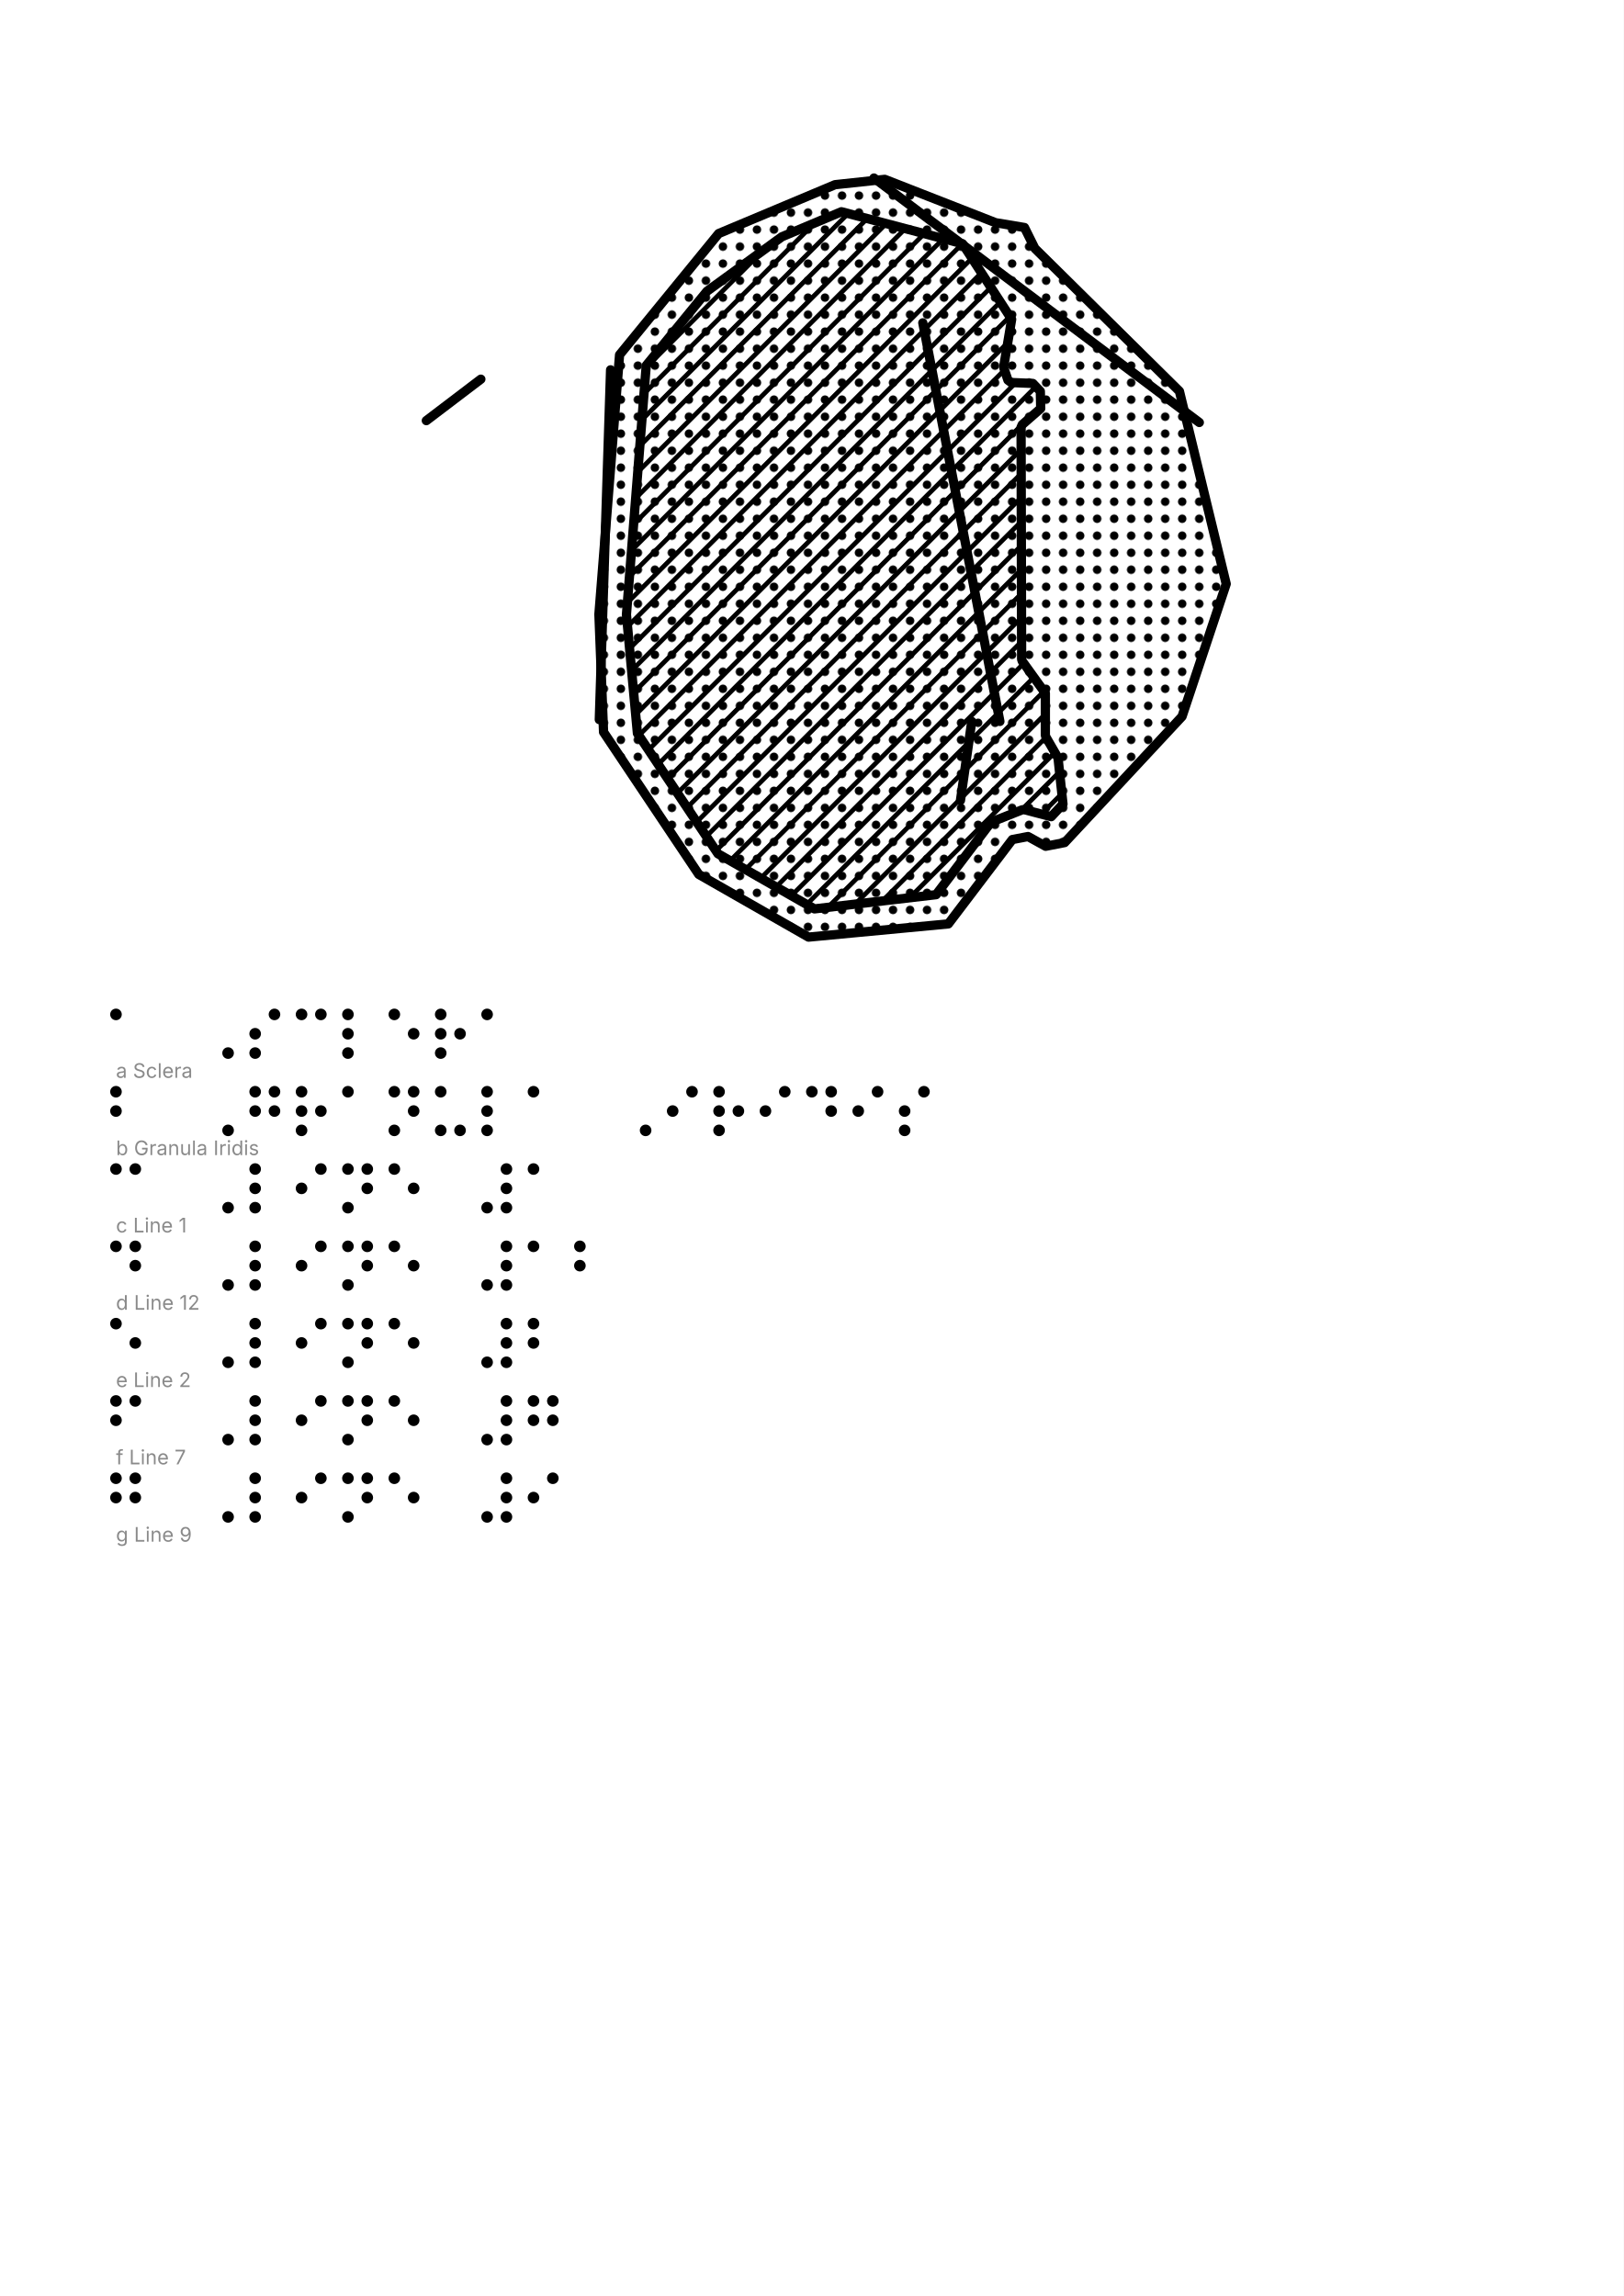
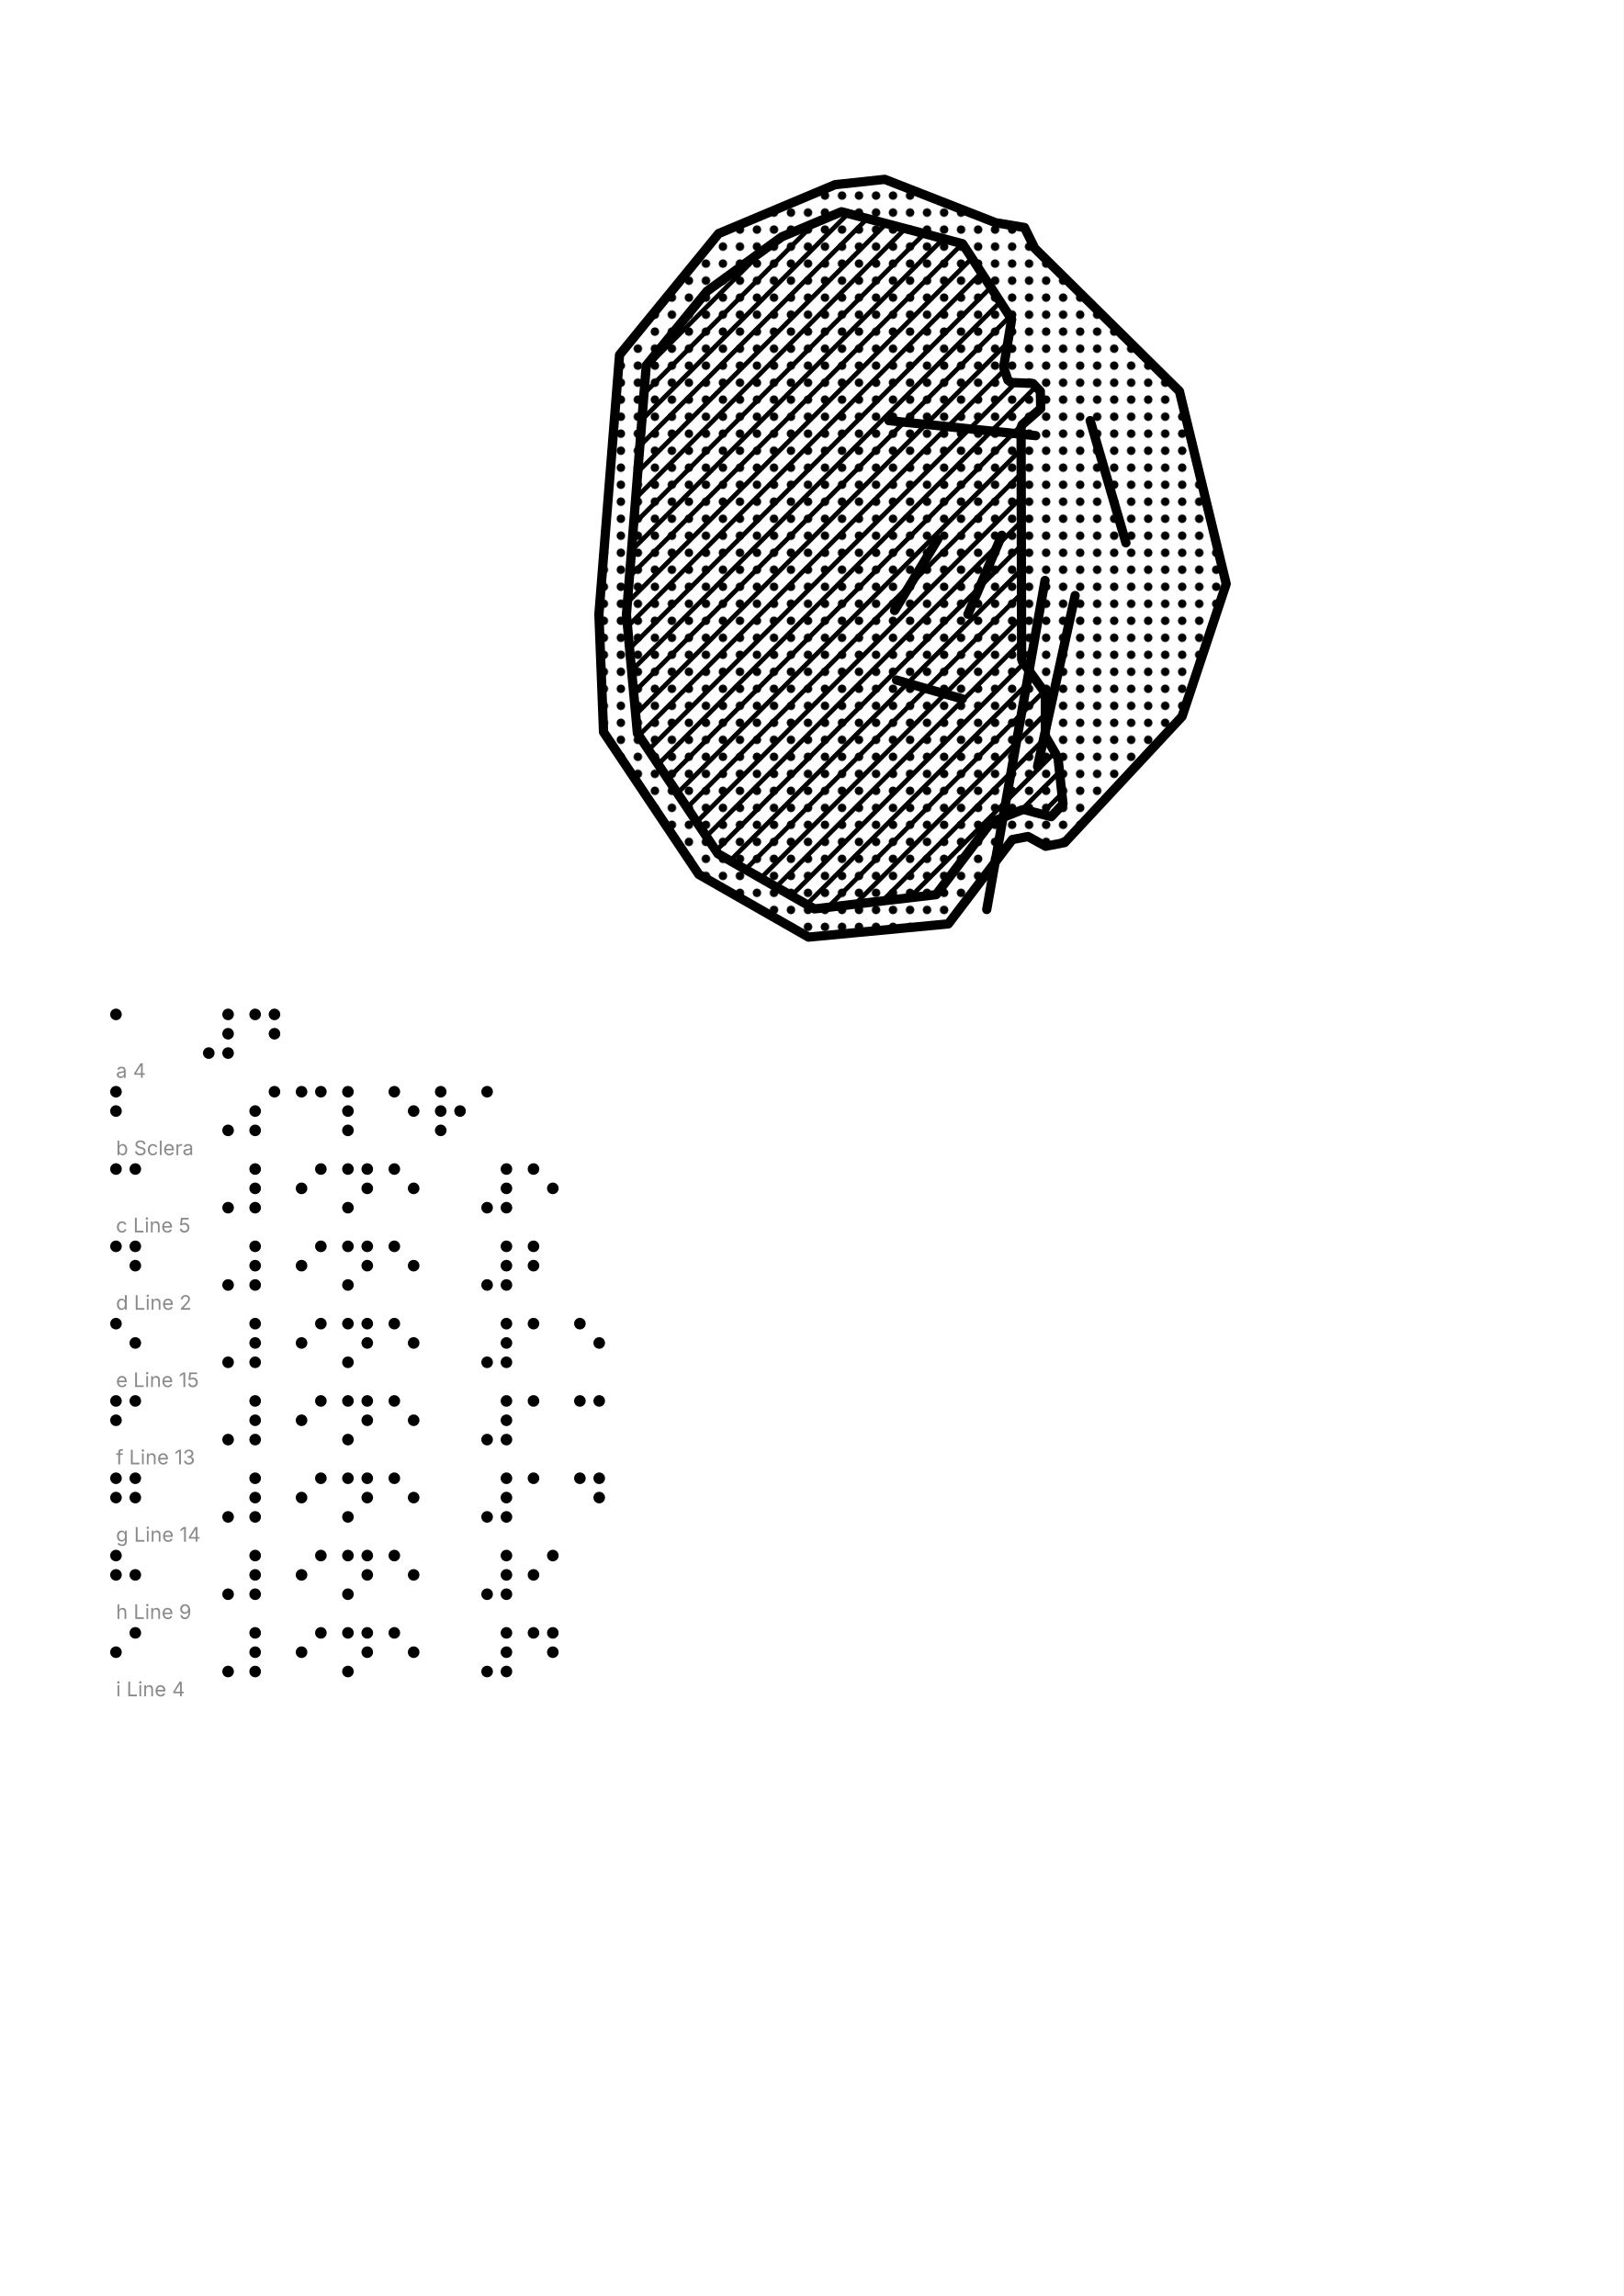
<svg xmlns="http://www.w3.org/2000/svg" width="210mm" height="297mm" viewBox="0 0 210 297" data-tdm="bio-eye-02" data-title="bio-eye-02">
  <defs>
    <pattern id="dots" width="2.2" height="2.2" patternUnits="userSpaceOnUse">
      <circle cx="1.1" cy="1.1" r="0.55" fill="#000" />
    </pattern>
    <pattern id="diagonal-lines" width="2.2" height="2.2" patternUnits="userSpaceOnUse" patternTransform="rotate(45)">
      <rect width="0.6" height="2.2" fill="#000" />
    </pattern>
    <pattern id="horizontal-lines" width="2.2" height="2.2" patternUnits="userSpaceOnUse">
      <rect width="2.2" height="0.6" fill="#000" />
    </pattern>
    <pattern id="grid" width="2.64" height="2.64" patternUnits="userSpaceOnUse">
      <rect width="2.64" height="0.5" fill="#000" />
      <rect width="0.5" height="2.64" fill="#000" />
    </pattern>
    <marker id="chevron" markerWidth="4" markerHeight="4" refX="3" refY="2" orient="auto" markerUnits="userSpaceOnUse">
      <path d="M0,0 L4,2 L0,4" fill="none" stroke="#000" stroke-width="1.2" stroke-linecap="round" />
    </marker>
  </defs>
  <rect width="210" height="297" fill="#fff" />
  <g id="regions">
-     <path id="r-02" data-name="Sclera" d="M114.43 23.20 L128.77 28.81 L132.50 29.43 L133.84 32.13 L152.54 50.61 L158.59 75.53 L152.88 92.68 L137.70 108.99 L135.24 109.47 L132.96 108.21 L130.93 108.60 L122.65 119.51 L104.57 121.22 L90.38 113.11 L78.06 94.70 L77.46 79.46 L80.13 45.90 L92.95 30.21 L108.00 23.89 Z" fill="url(#dots)" stroke="#000" stroke-width="1.2" stroke-linejoin="round" />
-     <path id="r-01" data-name="Granula Iridis" d="M124.49 31.53 L130.84 41.31 L129.82 47.39 L129.83 47.60 L130.36 49.17 L130.77 49.48 L133.58 49.60 L134.55 50.61 L134.60 52.84 L132.21 54.93 L132.06 55.27 L132.13 85.28 L132.22 85.54 L135.20 89.68 L135.20 95.09 L135.26 95.31 L136.84 98.05 L137.48 104.01 L135.96 105.64 L132.49 104.74 L132.21 104.75 L128.29 106.31 L128.10 106.46 L121.07 115.73 L105.34 117.57 L92.86 110.44 L82.44 94.86 L81.02 79.50 L83.58 47.28 L91.44 37.67 L101.12 30.63 L108.82 27.39 Z" fill="url(#diagonal-lines)" stroke="#000" stroke-width="1.2" stroke-linejoin="round" />
+     <path id="r-02" data-name="4" d="M114.43 23.20 L128.77 28.81 L132.50 29.43 L133.84 32.13 L152.54 50.61 L158.59 75.53 L152.88 92.68 L137.70 108.99 L135.24 109.47 L132.96 108.21 L130.93 108.60 L122.65 119.51 L104.57 121.22 L90.38 113.11 L78.06 94.70 L77.46 79.46 L80.13 45.90 L92.95 30.21 L108.00 23.89 Z" fill="url(#dots)" stroke="#000" stroke-width="1.2" stroke-linejoin="round" />
+     <path id="r-01" data-name="Sclera" d="M124.49 31.53 L130.84 41.31 L129.82 47.39 L129.83 47.60 L130.36 49.17 L130.77 49.48 L133.58 49.60 L134.55 50.61 L134.60 52.84 L132.21 54.93 L132.06 55.27 L132.13 85.28 L132.22 85.54 L135.20 89.68 L135.20 95.09 L135.26 95.31 L136.84 98.05 L137.48 104.01 L135.96 105.64 L132.49 104.74 L132.21 104.75 L128.29 106.31 L128.10 106.46 L121.07 115.73 L105.34 117.57 L92.86 110.44 L82.44 94.86 L81.02 79.50 L83.58 47.28 L91.44 37.67 L101.12 30.63 L108.82 27.39 Z" fill="url(#diagonal-lines)" stroke="#000" stroke-width="1.2" stroke-linejoin="round" />
  </g>
  <g id="lines">
-     <path id="l-01" data-name="Line 1" d="M113.03 23.03 L155.11 54.65" fill="none" stroke="#000" stroke-width="1.2" stroke-linecap="round" stroke-linejoin="round" />
-     <path id="l-02" data-name="Line 2" d="M119.35 41.76 L129.32 93.32" fill="none" stroke="#000" stroke-width="1.2" stroke-linecap="round" stroke-linejoin="round" />
-     <path id="l-07" data-name="Line 7" d="M77.51 93.08 L78.97 47.84" fill="none" stroke="#000" stroke-width="1.2" stroke-linecap="round" stroke-linejoin="round" />
-     <path id="l-09" data-name="Line 9" d="M125.68 93.32 L124.22 103.54" fill="none" stroke="#000" stroke-width="1.2" stroke-linecap="round" stroke-linejoin="round" />
-     <path id="l-12" data-name="Line 12" d="M55.14 54.41 L62.19 49.05" fill="none" stroke="#000" stroke-width="1.2" stroke-linecap="round" stroke-linejoin="round" />
+     <path id="l-04" data-name="Line 4" d="M127.62 117.65 L135.16 75.08" fill="none" stroke="#000" stroke-width="1.2" stroke-linecap="round" stroke-linejoin="round" />
+     <path id="l-09" data-name="Line 9" d="M134.19 99.16 L139.05 77.03" fill="none" stroke="#000" stroke-width="1.2" stroke-linecap="round" stroke-linejoin="round" />
+     <path id="l-05" data-name="Line 5" d="M114.97 54.41 L133.95 56.35" fill="none" stroke="#000" stroke-width="1.2" stroke-linecap="round" stroke-linejoin="round" />
+     <path id="l-13" data-name="Line 13" d="M145.62 70.22 L141.00 54.41" fill="none" stroke="#000" stroke-width="1.2" stroke-linecap="round" stroke-linejoin="round" />
+     <path id="l-15" data-name="Line 15" d="M125.19 79.46 L129.57 69.24" fill="none" stroke="#000" stroke-width="1.2" stroke-linecap="round" stroke-linejoin="round" />
+     <path id="l-02" data-name="Line 2" d="M115.70 78.97 L121.30 69.73" fill="none" stroke="#000" stroke-width="1.2" stroke-linecap="round" stroke-linejoin="round" />
+     <path id="l-14" data-name="Line 14" d="M124.46 90.41 L115.95 87.97" fill="none" stroke="#000" stroke-width="1.2" stroke-linecap="round" stroke-linejoin="round" />
  </g>
-   <g id="key" data-top="131.2" data-rows="7">
+   <g id="key" data-top="131.2" data-rows="9">
    <g class="key-row" data-id="r-02">
      <circle cx="15.00" cy="131.22" r="0.75" fill="#000" />
+       <circle cx="27.00" cy="136.22" r="0.75" fill="#000" />
+       <circle cx="29.50" cy="131.22" r="0.75" fill="#000" />
+       <circle cx="29.50" cy="133.72" r="0.75" fill="#000" />
      <circle cx="29.50" cy="136.22" r="0.75" fill="#000" />
-       <circle cx="33.00" cy="133.72" r="0.75" fill="#000" />
-       <circle cx="33.00" cy="136.22" r="0.75" fill="#000" />
+       <circle cx="33.00" cy="131.22" r="0.75" fill="#000" />
      <circle cx="35.50" cy="131.22" r="0.75" fill="#000" />
-       <circle cx="39.00" cy="131.22" r="0.75" fill="#000" />
-       <circle cx="41.50" cy="131.22" r="0.75" fill="#000" />
-       <circle cx="45.00" cy="131.22" r="0.75" fill="#000" />
-       <circle cx="45.00" cy="133.72" r="0.75" fill="#000" />
-       <circle cx="45.00" cy="136.22" r="0.75" fill="#000" />
-       <circle cx="51.00" cy="131.22" r="0.75" fill="#000" />
-       <circle cx="53.50" cy="133.72" r="0.75" fill="#000" />
-       <circle cx="57.00" cy="131.22" r="0.75" fill="#000" />
-       <circle cx="57.00" cy="133.72" r="0.75" fill="#000" />
-       <circle cx="57.00" cy="136.22" r="0.75" fill="#000" />
-       <circle cx="59.50" cy="133.72" r="0.75" fill="#000" />
-       <circle cx="63.00" cy="131.22" r="0.75" fill="#000" />
-       <text x="15.00" y="139.42" font-family="Inter, Arial, sans-serif" font-size="2.6" fill="#8a8a8a">a  Sclera</text>
+       <circle cx="35.50" cy="133.72" r="0.75" fill="#000" />
+       <text x="15.00" y="139.42" font-family="Inter, Arial, sans-serif" font-size="2.6" fill="#8a8a8a">a  4</text>
    </g>
    <g class="key-row" data-id="r-01">
      <circle cx="15.00" cy="141.22" r="0.75" fill="#000" />
      <circle cx="15.00" cy="143.72" r="0.75" fill="#000" />
      <circle cx="29.50" cy="146.22" r="0.75" fill="#000" />
-       <circle cx="33.00" cy="141.22" r="0.75" fill="#000" />
      <circle cx="33.00" cy="143.72" r="0.75" fill="#000" />
+       <circle cx="33.00" cy="146.22" r="0.75" fill="#000" />
      <circle cx="35.50" cy="141.22" r="0.75" fill="#000" />
-       <circle cx="35.50" cy="143.72" r="0.75" fill="#000" />
      <circle cx="39.00" cy="141.22" r="0.75" fill="#000" />
-       <circle cx="39.00" cy="143.72" r="0.75" fill="#000" />
-       <circle cx="39.00" cy="146.22" r="0.75" fill="#000" />
-       <circle cx="41.50" cy="143.72" r="0.75" fill="#000" />
+       <circle cx="41.50" cy="141.22" r="0.75" fill="#000" />
      <circle cx="45.00" cy="141.22" r="0.75" fill="#000" />
+       <circle cx="45.00" cy="143.72" r="0.75" fill="#000" />
+       <circle cx="45.00" cy="146.22" r="0.75" fill="#000" />
      <circle cx="51.00" cy="141.22" r="0.75" fill="#000" />
-       <circle cx="51.00" cy="146.22" r="0.75" fill="#000" />
-       <circle cx="53.50" cy="141.22" r="0.75" fill="#000" />
      <circle cx="53.50" cy="143.72" r="0.75" fill="#000" />
      <circle cx="57.00" cy="141.22" r="0.75" fill="#000" />
+       <circle cx="57.00" cy="143.72" r="0.75" fill="#000" />
      <circle cx="57.00" cy="146.22" r="0.75" fill="#000" />
-       <circle cx="59.50" cy="146.22" r="0.75" fill="#000" />
+       <circle cx="59.50" cy="143.72" r="0.75" fill="#000" />
      <circle cx="63.00" cy="141.22" r="0.75" fill="#000" />
-       <circle cx="63.00" cy="143.72" r="0.75" fill="#000" />
-       <circle cx="63.00" cy="146.22" r="0.75" fill="#000" />
-       <circle cx="69.00" cy="141.22" r="0.75" fill="#000" />
-       <circle cx="83.50" cy="146.22" r="0.75" fill="#000" />
-       <circle cx="87.00" cy="143.72" r="0.75" fill="#000" />
-       <circle cx="89.50" cy="141.22" r="0.75" fill="#000" />
-       <circle cx="93.00" cy="141.22" r="0.75" fill="#000" />
-       <circle cx="93.00" cy="143.72" r="0.75" fill="#000" />
-       <circle cx="93.00" cy="146.22" r="0.75" fill="#000" />
-       <circle cx="95.50" cy="143.72" r="0.75" fill="#000" />
-       <circle cx="99.00" cy="143.72" r="0.75" fill="#000" />
-       <circle cx="101.50" cy="141.22" r="0.75" fill="#000" />
-       <circle cx="105.00" cy="141.22" r="0.75" fill="#000" />
-       <circle cx="107.50" cy="141.22" r="0.75" fill="#000" />
-       <circle cx="107.50" cy="143.72" r="0.75" fill="#000" />
-       <circle cx="111.00" cy="143.72" r="0.75" fill="#000" />
-       <circle cx="113.50" cy="141.22" r="0.75" fill="#000" />
-       <circle cx="117.00" cy="143.72" r="0.75" fill="#000" />
-       <circle cx="117.00" cy="146.22" r="0.75" fill="#000" />
-       <circle cx="119.50" cy="141.22" r="0.75" fill="#000" />
-       <text x="15.00" y="149.42" font-family="Inter, Arial, sans-serif" font-size="2.6" fill="#8a8a8a">b  Granula Iridis</text>
-     </g>
-     <g class="key-row" data-id="l-01">
+       <text x="15.00" y="149.42" font-family="Inter, Arial, sans-serif" font-size="2.6" fill="#8a8a8a">b  Sclera</text>
+     </g>
+     <g class="key-row" data-id="l-05">
      <circle cx="15.00" cy="151.22" r="0.75" fill="#000" />
      <circle cx="17.50" cy="151.22" r="0.75" fill="#000" />
      <circle cx="29.50" cy="156.22" r="0.75" fill="#000" />
      <circle cx="33.00" cy="151.22" r="0.75" fill="#000" />
      <circle cx="33.00" cy="153.72" r="0.75" fill="#000" />
      <circle cx="33.00" cy="156.22" r="0.75" fill="#000" />
      <circle cx="39.00" cy="153.72" r="0.75" fill="#000" />
      <circle cx="41.50" cy="151.22" r="0.75" fill="#000" />
      <circle cx="45.00" cy="151.22" r="0.75" fill="#000" />
      <circle cx="45.00" cy="156.22" r="0.75" fill="#000" />
      <circle cx="47.50" cy="151.22" r="0.75" fill="#000" />
      <circle cx="47.50" cy="153.72" r="0.75" fill="#000" />
      <circle cx="51.00" cy="151.22" r="0.75" fill="#000" />
      <circle cx="53.50" cy="153.72" r="0.75" fill="#000" />
      <circle cx="63.00" cy="156.22" r="0.75" fill="#000" />
      <circle cx="65.50" cy="151.22" r="0.75" fill="#000" />
      <circle cx="65.50" cy="153.72" r="0.75" fill="#000" />
      <circle cx="65.50" cy="156.22" r="0.75" fill="#000" />
      <circle cx="69.00" cy="151.22" r="0.75" fill="#000" />
-       <text x="15.00" y="159.42" font-family="Inter, Arial, sans-serif" font-size="2.6" fill="#8a8a8a">c  Line 1</text>
-     </g>
-     <g class="key-row" data-id="l-12">
+       <circle cx="71.50" cy="153.72" r="0.75" fill="#000" />
+       <text x="15.00" y="159.42" font-family="Inter, Arial, sans-serif" font-size="2.6" fill="#8a8a8a">c  Line 5</text>
+     </g>
+     <g class="key-row" data-id="l-02">
      <circle cx="15.00" cy="161.22" r="0.75" fill="#000" />
      <circle cx="17.50" cy="161.22" r="0.75" fill="#000" />
      <circle cx="17.50" cy="163.72" r="0.75" fill="#000" />
      <circle cx="29.50" cy="166.22" r="0.75" fill="#000" />
      <circle cx="33.00" cy="161.22" r="0.75" fill="#000" />
      <circle cx="33.00" cy="163.72" r="0.75" fill="#000" />
      <circle cx="33.00" cy="166.22" r="0.75" fill="#000" />
      <circle cx="39.00" cy="163.72" r="0.75" fill="#000" />
      <circle cx="41.50" cy="161.22" r="0.75" fill="#000" />
      <circle cx="45.00" cy="161.22" r="0.75" fill="#000" />
      <circle cx="45.00" cy="166.22" r="0.75" fill="#000" />
      <circle cx="47.50" cy="161.22" r="0.75" fill="#000" />
      <circle cx="47.50" cy="163.72" r="0.75" fill="#000" />
      <circle cx="51.00" cy="161.22" r="0.75" fill="#000" />
      <circle cx="53.50" cy="163.72" r="0.75" fill="#000" />
      <circle cx="63.00" cy="166.22" r="0.75" fill="#000" />
      <circle cx="65.50" cy="161.22" r="0.75" fill="#000" />
      <circle cx="65.50" cy="163.72" r="0.75" fill="#000" />
      <circle cx="65.50" cy="166.22" r="0.75" fill="#000" />
      <circle cx="69.00" cy="161.22" r="0.75" fill="#000" />
-       <circle cx="75.00" cy="161.22" r="0.75" fill="#000" />
-       <circle cx="75.00" cy="163.72" r="0.75" fill="#000" />
-       <text x="15.00" y="169.42" font-family="Inter, Arial, sans-serif" font-size="2.6" fill="#8a8a8a">d  Line 12</text>
-     </g>
-     <g class="key-row" data-id="l-02">
+       <circle cx="69.00" cy="163.72" r="0.75" fill="#000" />
+       <text x="15.00" y="169.42" font-family="Inter, Arial, sans-serif" font-size="2.6" fill="#8a8a8a">d  Line 2</text>
+     </g>
+     <g class="key-row" data-id="l-15">
      <circle cx="15.00" cy="171.22" r="0.75" fill="#000" />
      <circle cx="17.50" cy="173.72" r="0.75" fill="#000" />
      <circle cx="29.50" cy="176.22" r="0.75" fill="#000" />
      <circle cx="33.00" cy="171.22" r="0.75" fill="#000" />
      <circle cx="33.00" cy="173.72" r="0.75" fill="#000" />
      <circle cx="33.00" cy="176.22" r="0.75" fill="#000" />
      <circle cx="39.00" cy="173.72" r="0.75" fill="#000" />
      <circle cx="41.50" cy="171.22" r="0.75" fill="#000" />
      <circle cx="45.00" cy="171.22" r="0.75" fill="#000" />
      <circle cx="45.00" cy="176.22" r="0.75" fill="#000" />
      <circle cx="47.50" cy="171.22" r="0.75" fill="#000" />
      <circle cx="47.50" cy="173.72" r="0.75" fill="#000" />
      <circle cx="51.00" cy="171.22" r="0.75" fill="#000" />
      <circle cx="53.50" cy="173.72" r="0.75" fill="#000" />
      <circle cx="63.00" cy="176.22" r="0.75" fill="#000" />
      <circle cx="65.50" cy="171.22" r="0.75" fill="#000" />
      <circle cx="65.50" cy="173.72" r="0.75" fill="#000" />
      <circle cx="65.50" cy="176.22" r="0.75" fill="#000" />
      <circle cx="69.00" cy="171.22" r="0.75" fill="#000" />
-       <circle cx="69.00" cy="173.72" r="0.75" fill="#000" />
-       <text x="15.00" y="179.42" font-family="Inter, Arial, sans-serif" font-size="2.6" fill="#8a8a8a">e  Line 2</text>
-     </g>
-     <g class="key-row" data-id="l-07">
+       <circle cx="75.00" cy="171.22" r="0.75" fill="#000" />
+       <circle cx="77.50" cy="173.72" r="0.75" fill="#000" />
+       <text x="15.00" y="179.42" font-family="Inter, Arial, sans-serif" font-size="2.6" fill="#8a8a8a">e  Line 15</text>
+     </g>
+     <g class="key-row" data-id="l-13">
      <circle cx="15.00" cy="181.22" r="0.75" fill="#000" />
      <circle cx="15.00" cy="183.72" r="0.75" fill="#000" />
      <circle cx="17.50" cy="181.22" r="0.75" fill="#000" />
      <circle cx="29.50" cy="186.22" r="0.75" fill="#000" />
      <circle cx="33.00" cy="181.22" r="0.75" fill="#000" />
      <circle cx="33.00" cy="183.72" r="0.75" fill="#000" />
      <circle cx="33.00" cy="186.22" r="0.75" fill="#000" />
      <circle cx="39.00" cy="183.72" r="0.75" fill="#000" />
      <circle cx="41.50" cy="181.22" r="0.75" fill="#000" />
      <circle cx="45.00" cy="181.22" r="0.75" fill="#000" />
      <circle cx="45.00" cy="186.22" r="0.75" fill="#000" />
      <circle cx="47.50" cy="181.22" r="0.75" fill="#000" />
      <circle cx="47.50" cy="183.72" r="0.75" fill="#000" />
      <circle cx="51.00" cy="181.22" r="0.75" fill="#000" />
      <circle cx="53.50" cy="183.72" r="0.75" fill="#000" />
      <circle cx="63.00" cy="186.22" r="0.75" fill="#000" />
      <circle cx="65.50" cy="181.22" r="0.75" fill="#000" />
      <circle cx="65.50" cy="183.72" r="0.75" fill="#000" />
      <circle cx="65.50" cy="186.22" r="0.75" fill="#000" />
      <circle cx="69.00" cy="181.22" r="0.75" fill="#000" />
-       <circle cx="69.00" cy="183.72" r="0.75" fill="#000" />
-       <circle cx="71.50" cy="181.22" r="0.75" fill="#000" />
-       <circle cx="71.50" cy="183.72" r="0.75" fill="#000" />
-       <text x="15.00" y="189.42" font-family="Inter, Arial, sans-serif" font-size="2.6" fill="#8a8a8a">f  Line 7</text>
-     </g>
-     <g class="key-row" data-id="l-09">
+       <circle cx="75.00" cy="181.22" r="0.75" fill="#000" />
+       <circle cx="77.50" cy="181.22" r="0.75" fill="#000" />
+       <text x="15.00" y="189.42" font-family="Inter, Arial, sans-serif" font-size="2.6" fill="#8a8a8a">f  Line 13</text>
+     </g>
+     <g class="key-row" data-id="l-14">
      <circle cx="15.00" cy="191.22" r="0.75" fill="#000" />
      <circle cx="15.00" cy="193.72" r="0.75" fill="#000" />
      <circle cx="17.50" cy="191.22" r="0.75" fill="#000" />
      <circle cx="17.50" cy="193.72" r="0.75" fill="#000" />
      <circle cx="29.50" cy="196.22" r="0.75" fill="#000" />
      <circle cx="33.00" cy="191.22" r="0.75" fill="#000" />
      <circle cx="33.00" cy="193.72" r="0.75" fill="#000" />
      <circle cx="33.00" cy="196.22" r="0.75" fill="#000" />
      <circle cx="39.00" cy="193.72" r="0.75" fill="#000" />
      <circle cx="41.50" cy="191.22" r="0.75" fill="#000" />
      <circle cx="45.00" cy="191.22" r="0.75" fill="#000" />
      <circle cx="45.00" cy="196.22" r="0.75" fill="#000" />
      <circle cx="47.50" cy="191.22" r="0.75" fill="#000" />
      <circle cx="47.50" cy="193.72" r="0.75" fill="#000" />
      <circle cx="51.00" cy="191.22" r="0.75" fill="#000" />
      <circle cx="53.50" cy="193.72" r="0.75" fill="#000" />
      <circle cx="63.00" cy="196.22" r="0.75" fill="#000" />
      <circle cx="65.50" cy="191.22" r="0.75" fill="#000" />
      <circle cx="65.50" cy="193.72" r="0.75" fill="#000" />
      <circle cx="65.50" cy="196.22" r="0.75" fill="#000" />
-       <circle cx="69.00" cy="193.72" r="0.75" fill="#000" />
-       <circle cx="71.50" cy="191.22" r="0.75" fill="#000" />
-       <text x="15.00" y="199.42" font-family="Inter, Arial, sans-serif" font-size="2.6" fill="#8a8a8a">g  Line 9</text>
+       <circle cx="69.00" cy="191.22" r="0.75" fill="#000" />
+       <circle cx="75.00" cy="191.22" r="0.75" fill="#000" />
+       <circle cx="77.50" cy="191.22" r="0.75" fill="#000" />
+       <circle cx="77.50" cy="193.72" r="0.75" fill="#000" />
+       <text x="15.00" y="199.42" font-family="Inter, Arial, sans-serif" font-size="2.6" fill="#8a8a8a">g  Line 14</text>
+     </g>
+     <g class="key-row" data-id="l-09">
+       <circle cx="15.00" cy="201.22" r="0.75" fill="#000" />
+       <circle cx="15.00" cy="203.72" r="0.75" fill="#000" />
+       <circle cx="17.50" cy="203.72" r="0.75" fill="#000" />
+       <circle cx="29.50" cy="206.22" r="0.75" fill="#000" />
+       <circle cx="33.00" cy="201.22" r="0.75" fill="#000" />
+       <circle cx="33.00" cy="203.72" r="0.75" fill="#000" />
+       <circle cx="33.00" cy="206.22" r="0.75" fill="#000" />
+       <circle cx="39.00" cy="203.72" r="0.75" fill="#000" />
+       <circle cx="41.50" cy="201.22" r="0.75" fill="#000" />
+       <circle cx="45.00" cy="201.22" r="0.75" fill="#000" />
+       <circle cx="45.00" cy="206.22" r="0.75" fill="#000" />
+       <circle cx="47.50" cy="201.22" r="0.75" fill="#000" />
+       <circle cx="47.50" cy="203.72" r="0.75" fill="#000" />
+       <circle cx="51.00" cy="201.22" r="0.75" fill="#000" />
+       <circle cx="53.50" cy="203.72" r="0.75" fill="#000" />
+       <circle cx="63.00" cy="206.22" r="0.75" fill="#000" />
+       <circle cx="65.50" cy="201.22" r="0.75" fill="#000" />
+       <circle cx="65.50" cy="203.72" r="0.75" fill="#000" />
+       <circle cx="65.50" cy="206.22" r="0.75" fill="#000" />
+       <circle cx="69.00" cy="203.72" r="0.75" fill="#000" />
+       <circle cx="71.50" cy="201.22" r="0.75" fill="#000" />
+       <text x="15.00" y="209.42" font-family="Inter, Arial, sans-serif" font-size="2.6" fill="#8a8a8a">h  Line 9</text>
+     </g>
+     <g class="key-row" data-id="l-04">
+       <circle cx="15.00" cy="213.72" r="0.75" fill="#000" />
+       <circle cx="17.50" cy="211.22" r="0.75" fill="#000" />
+       <circle cx="29.50" cy="216.22" r="0.75" fill="#000" />
+       <circle cx="33.00" cy="211.22" r="0.75" fill="#000" />
+       <circle cx="33.00" cy="213.72" r="0.75" fill="#000" />
+       <circle cx="33.00" cy="216.22" r="0.75" fill="#000" />
+       <circle cx="39.00" cy="213.72" r="0.75" fill="#000" />
+       <circle cx="41.50" cy="211.22" r="0.75" fill="#000" />
+       <circle cx="45.00" cy="211.22" r="0.75" fill="#000" />
+       <circle cx="45.00" cy="216.22" r="0.75" fill="#000" />
+       <circle cx="47.50" cy="211.22" r="0.75" fill="#000" />
+       <circle cx="47.50" cy="213.72" r="0.75" fill="#000" />
+       <circle cx="51.00" cy="211.22" r="0.75" fill="#000" />
+       <circle cx="53.50" cy="213.72" r="0.75" fill="#000" />
+       <circle cx="63.00" cy="216.22" r="0.75" fill="#000" />
+       <circle cx="65.50" cy="211.22" r="0.75" fill="#000" />
+       <circle cx="65.50" cy="213.72" r="0.75" fill="#000" />
+       <circle cx="65.50" cy="216.22" r="0.75" fill="#000" />
+       <circle cx="69.00" cy="211.22" r="0.75" fill="#000" />
+       <circle cx="71.50" cy="211.22" r="0.75" fill="#000" />
+       <circle cx="71.50" cy="213.72" r="0.75" fill="#000" />
+       <text x="15.00" y="219.42" font-family="Inter, Arial, sans-serif" font-size="2.6" fill="#8a8a8a">i  Line 4</text>
    </g>
  </g>
</svg>
